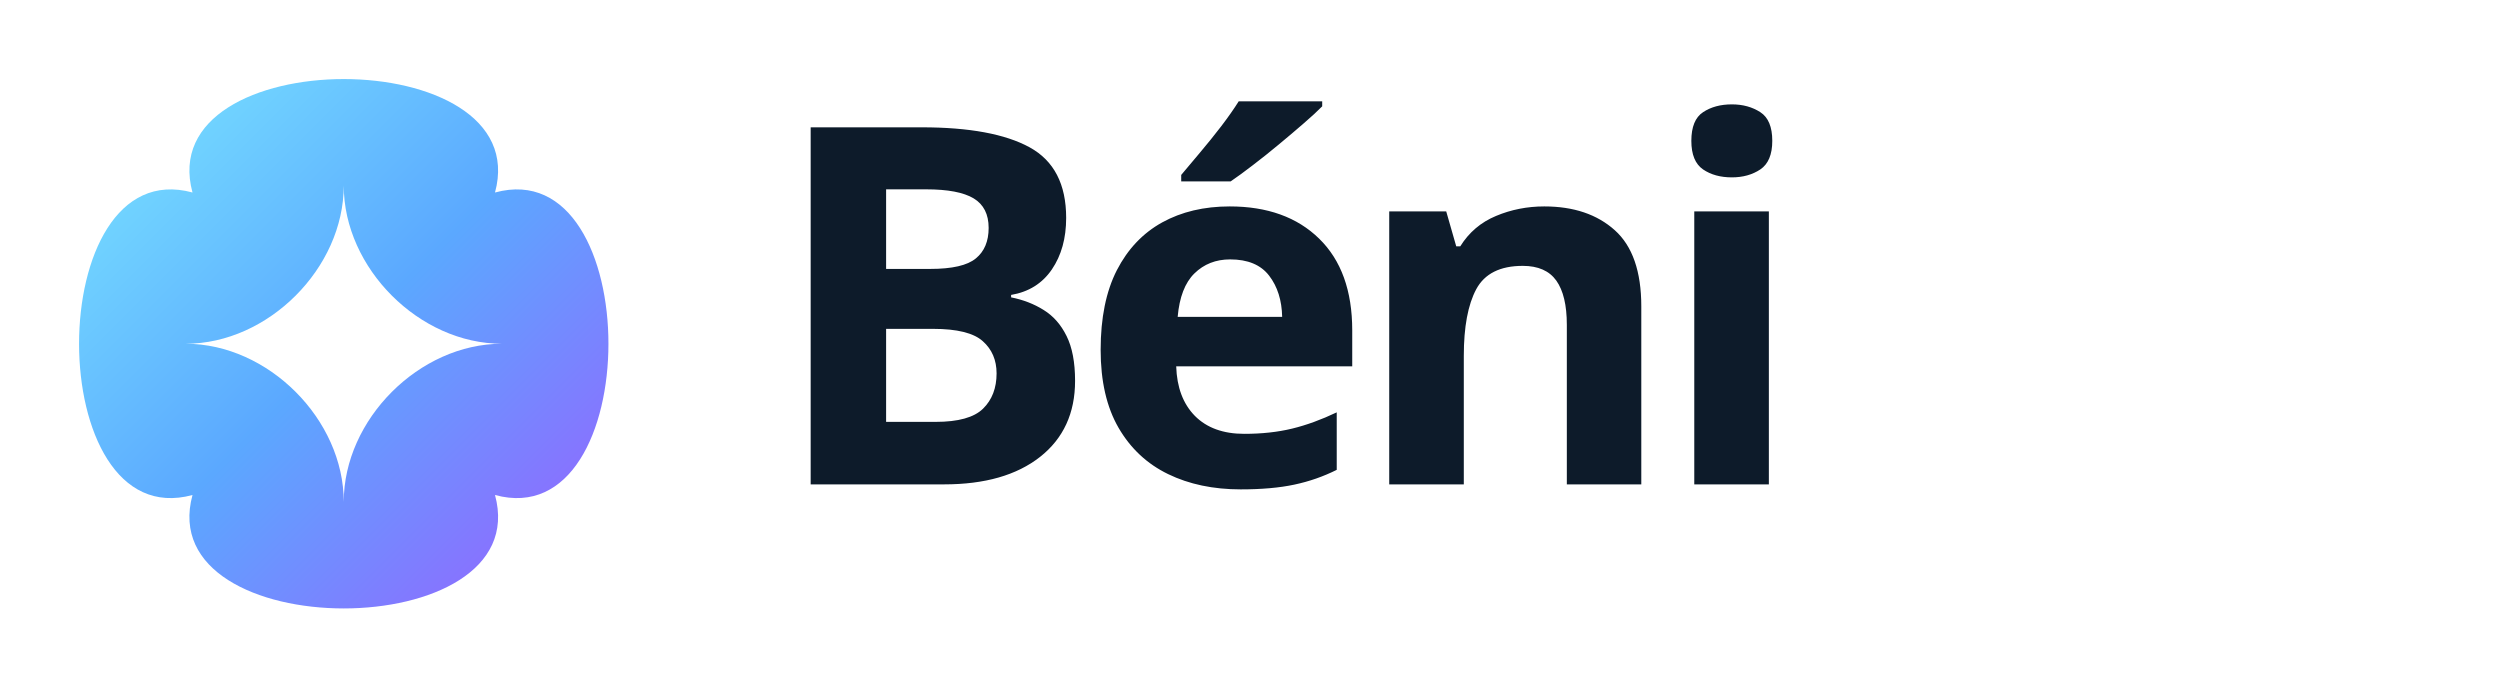
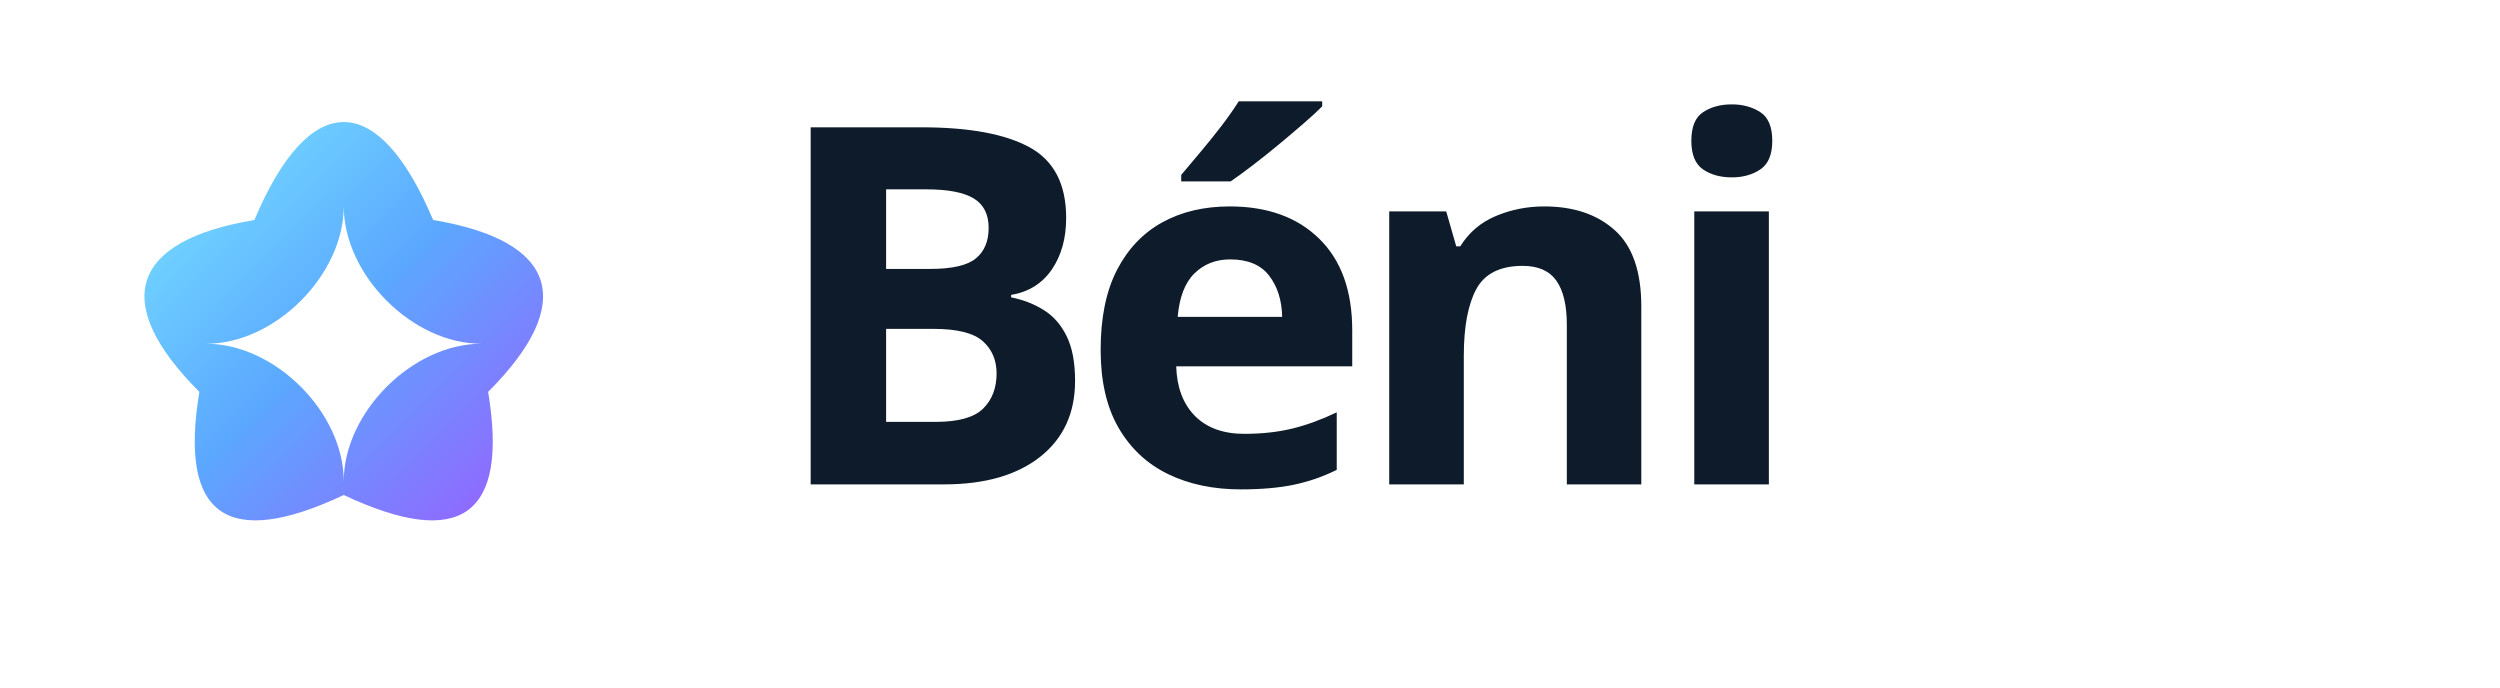
<svg xmlns="http://www.w3.org/2000/svg" viewBox="0 0 320 88">
  <defs>
    <linearGradient id="g" x1="0%" y1="0%" x2="100%" y2="100%">
      <stop offset="0%" stop-color="#7AE7FF" />
      <stop offset="50%" stop-color="#5BA8FF" />
      <stop offset="100%" stop-color="#9B5BFF" />
    </linearGradient>
  </defs>
  <g transform="scale(0.88)">
-     <path fill-rule="evenodd" fill="url(#g)" d="M 72 28 C 94 22, 94 78, 72 72 C 78 94, 22 94, 28 72 C 6 78, 6 22, 28 28 C 22 6, 78 6, 72 28 Z M 50 27 C 50 39 61 50 73 50 C 61 50 50 61 50 73 C 50 61 39 50 27 50 C 39 50 50 39 50 27 Z" />
+     <path fill-rule="evenodd" fill="url(#g)" d="M 37 32 C 45 13, 55 13, 63 32 C 81 35, 84 44, 71 57 C 74 75, 67 80, 50 72 C 33 80, 26 75, 29 57 C 16 44, 19 35, 37 32 Z M 50 30 C 50 40 60 50 70 50 C 60 50 50 60 50 70 C 50 60 40 50 30 50 C 40 50 50 40 50 30 Z" />
  </g>
  <text x="98" y="62" font-family="Manrope, system-ui, sans-serif" font-weight="800" font-size="64" fill="#0D1B2A" letter-spacing="-3">Béni</text>
</svg>
